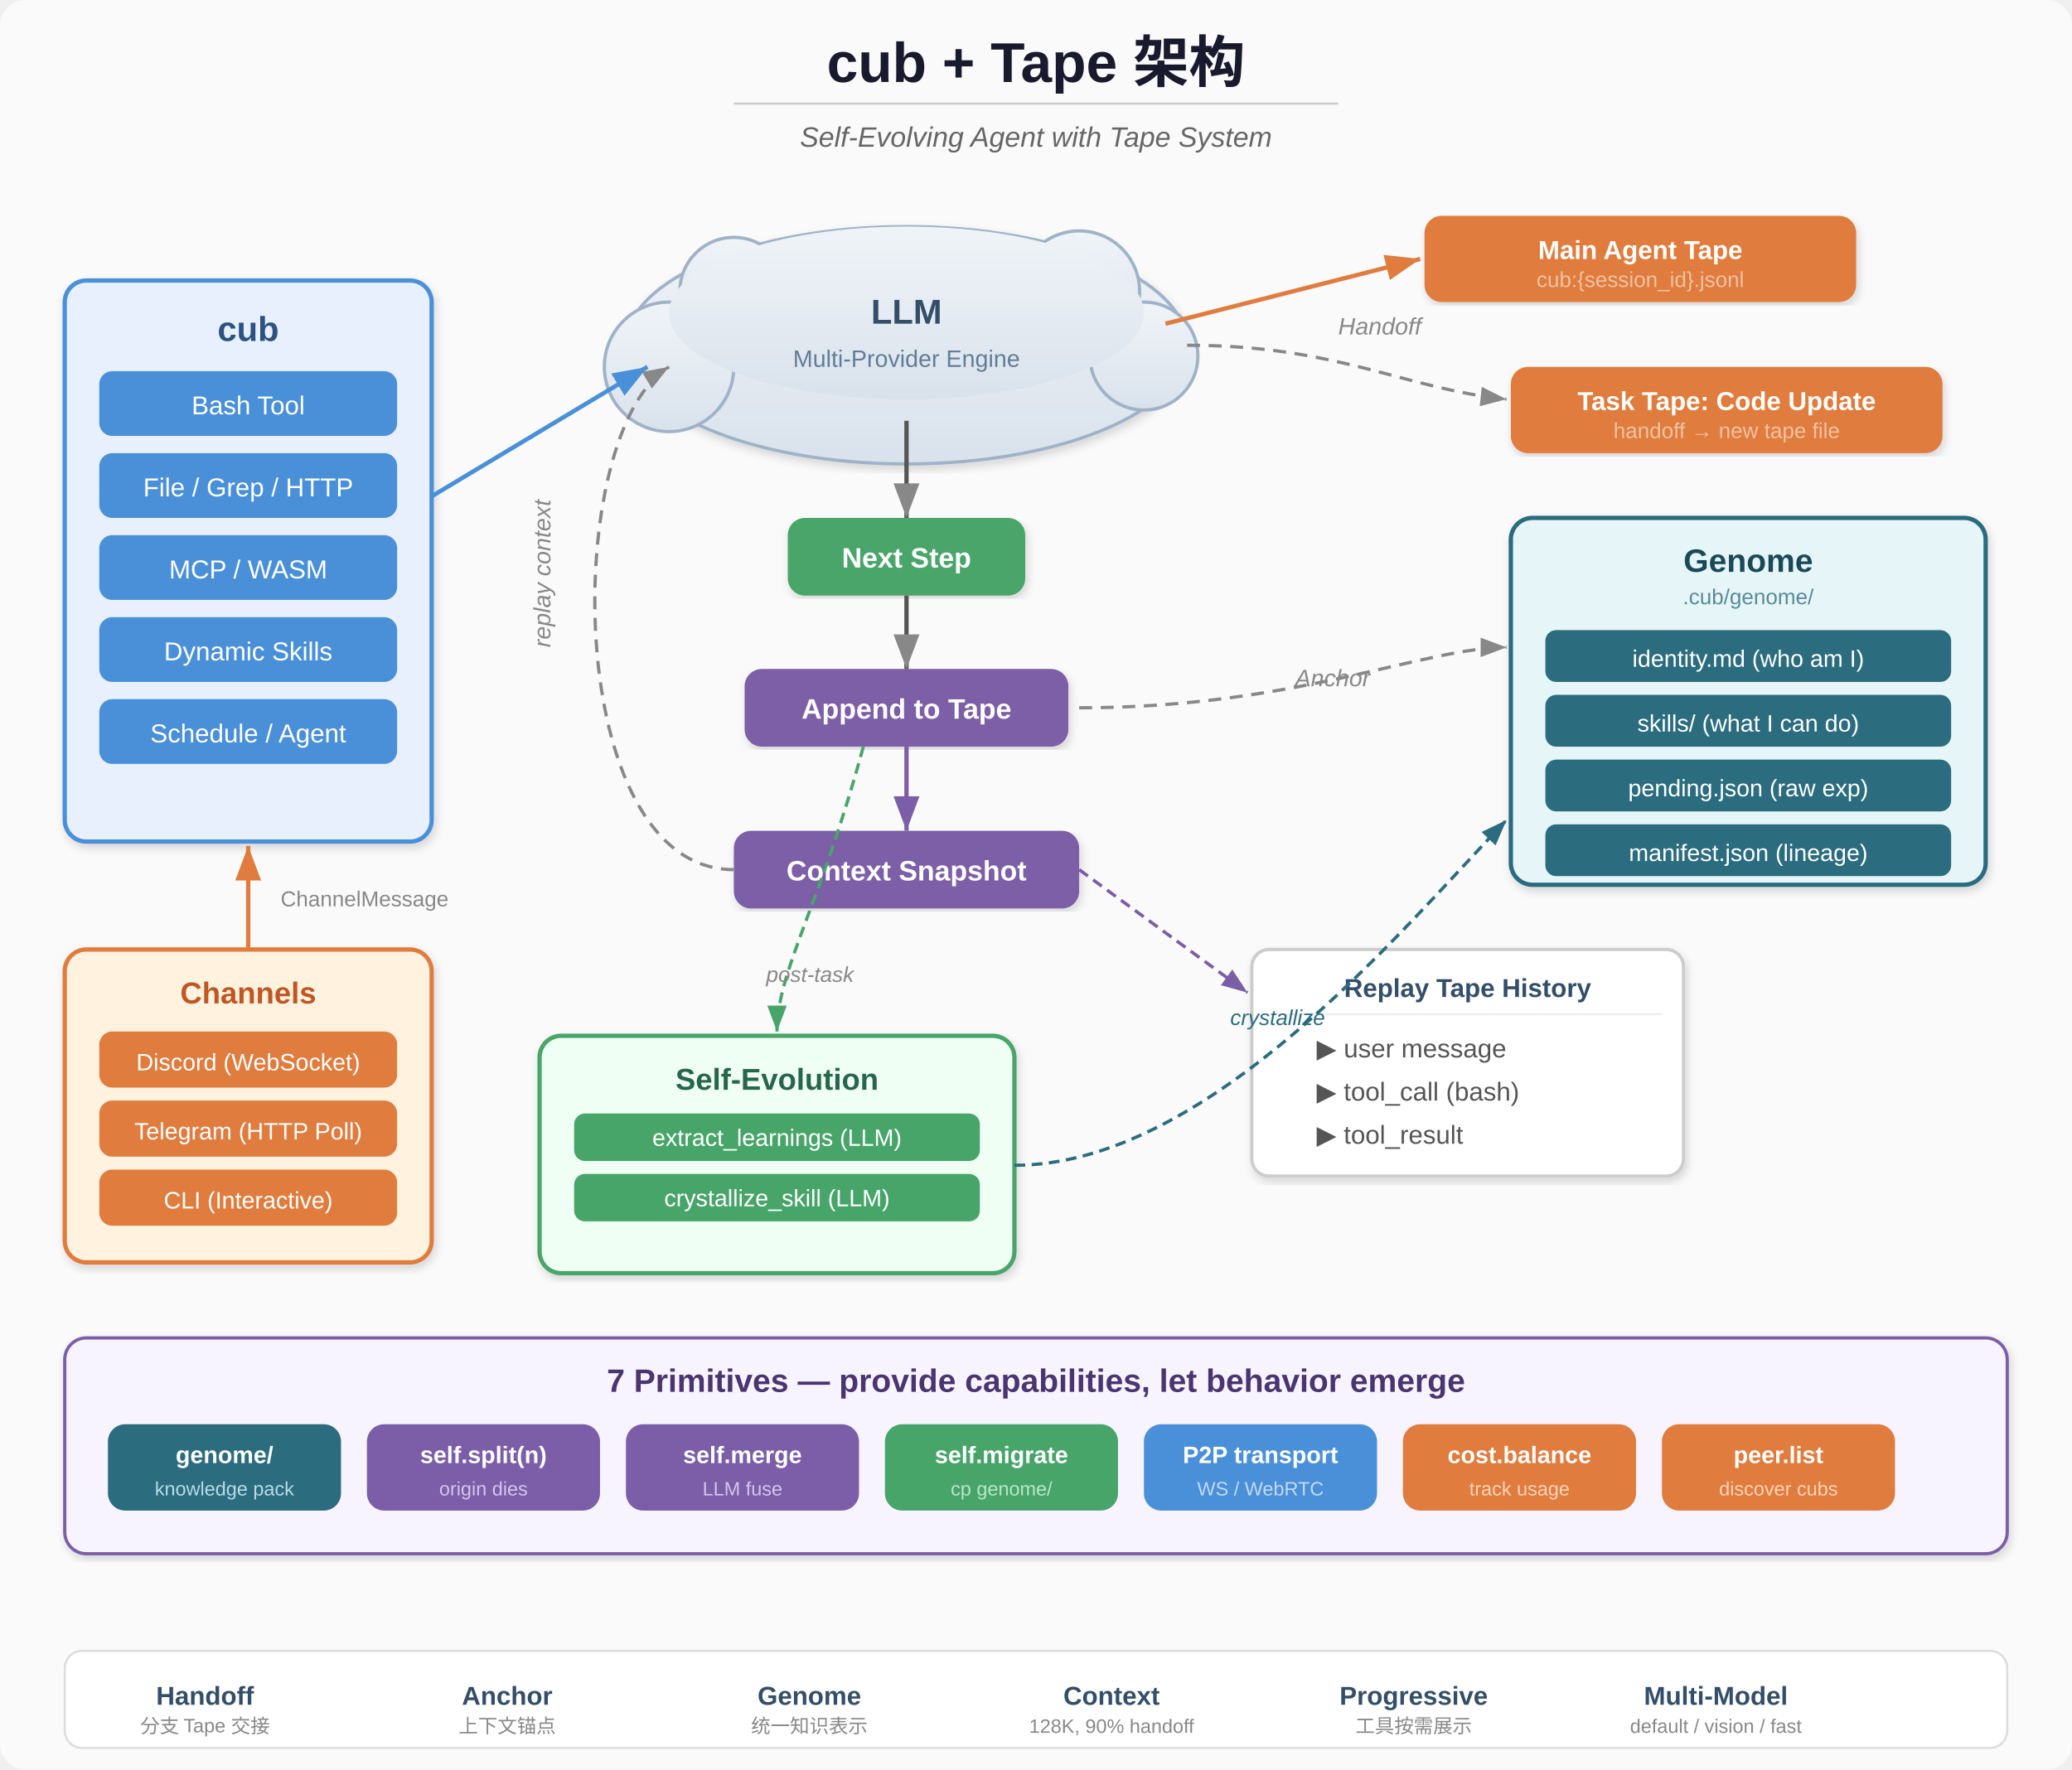
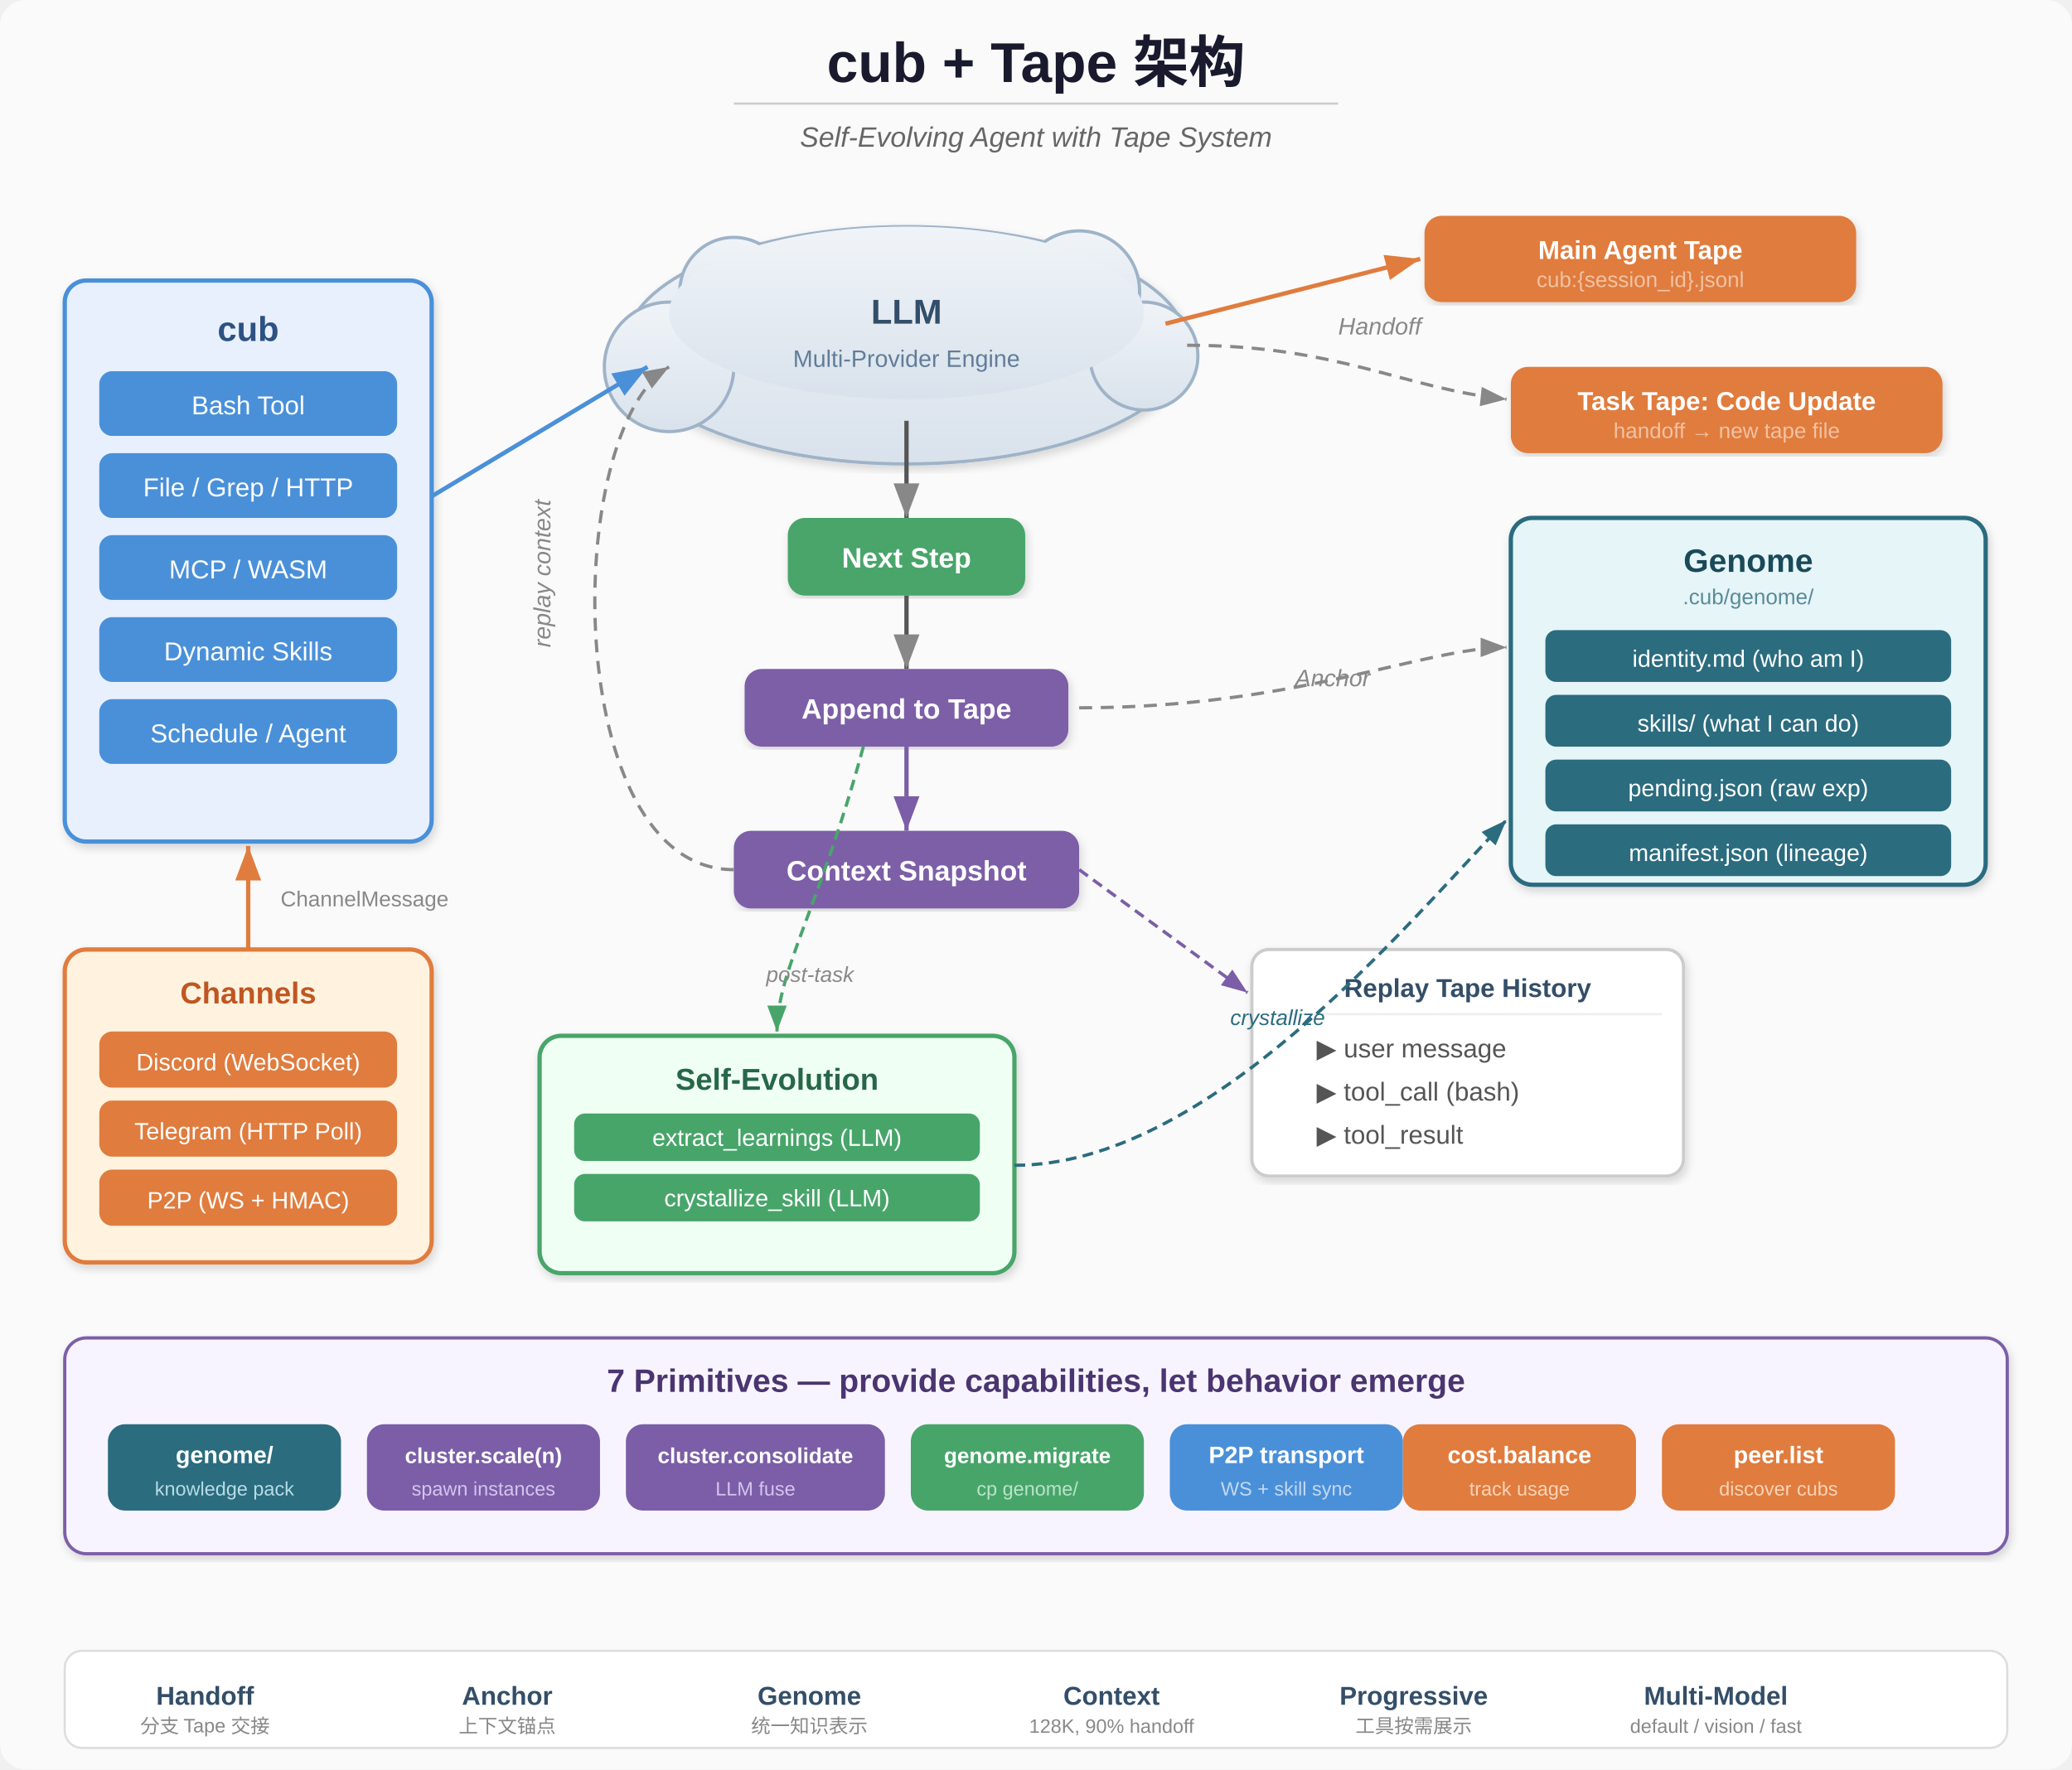
<svg xmlns="http://www.w3.org/2000/svg" viewBox="0 0 960 820" font-family="'Helvetica Neue', Arial, sans-serif">
  <defs>
    <filter id="shadow" x="-4%" y="-4%" width="108%" height="108%">
      <feDropShadow dx="1" dy="2" stdDeviation="2" flood-opacity="0.15" />
    </filter>
    <linearGradient id="cloudGrad" x1="0%" y1="0%" x2="0%" y2="100%">
      <stop offset="0%" style="stop-color:#f0f4f8" />
      <stop offset="100%" style="stop-color:#d9e2ec" />
    </linearGradient>
    <marker id="arrowBlue" markerWidth="8" markerHeight="6" refX="8" refY="3" orient="auto">
      <polygon points="0 0, 8 3, 0 6" fill="#4a90d9" />
    </marker>
    <marker id="arrowGray" markerWidth="8" markerHeight="6" refX="8" refY="3" orient="auto">
      <polygon points="0 0, 8 3, 0 6" fill="#888" />
    </marker>
    <marker id="arrowOrange" markerWidth="8" markerHeight="6" refX="8" refY="3" orient="auto">
      <polygon points="0 0, 8 3, 0 6" fill="#e07c3e" />
    </marker>
    <marker id="arrowPurple" markerWidth="8" markerHeight="6" refX="8" refY="3" orient="auto">
      <polygon points="0 0, 8 3, 0 6" fill="#7b5ea7" />
    </marker>
    <marker id="arrowGreen" markerWidth="8" markerHeight="6" refX="8" refY="3" orient="auto">
      <polygon points="0 0, 8 3, 0 6" fill="#48a56a" />
    </marker>
    <marker id="arrowTeal" markerWidth="8" markerHeight="6" refX="8" refY="3" orient="auto">
      <polygon points="0 0, 8 3, 0 6" fill="#2b6c7f" />
    </marker>
  </defs>
  <rect width="960" height="820" fill="#fafafa" rx="12" />
  <text x="480" y="38" text-anchor="middle" font-size="26" font-weight="bold" fill="#1a1a2e">cub + Tape 架构</text>
  <line x1="340" y1="48" x2="620" y2="48" stroke="#ccc" stroke-width="1" />
  <text x="480" y="68" text-anchor="middle" font-size="13" fill="#666" font-style="italic">Self-Evolving Agent with Tape System</text>
  <rect x="30" y="130" width="170" height="260" rx="10" fill="#e8f0fe" stroke="#4a90d9" stroke-width="2" filter="url(#shadow)" />
  <text x="115" y="158" text-anchor="middle" font-size="16" font-weight="bold" fill="#2c5282">cub</text>
  <rect x="46" y="172" width="138" height="30" rx="6" fill="#4a90d9" />
  <text x="115" y="192" text-anchor="middle" font-size="12" fill="white" font-weight="500">Bash Tool</text>
  <rect x="46" y="210" width="138" height="30" rx="6" fill="#4a90d9" />
  <text x="115" y="230" text-anchor="middle" font-size="12" fill="white" font-weight="500">File / Grep / HTTP</text>
  <rect x="46" y="248" width="138" height="30" rx="6" fill="#4a90d9" />
  <text x="115" y="268" text-anchor="middle" font-size="12" fill="white" font-weight="500">MCP / WASM</text>
  <rect x="46" y="286" width="138" height="30" rx="6" fill="#4a90d9" />
  <text x="115" y="306" text-anchor="middle" font-size="12" fill="white" font-weight="500">Dynamic Skills</text>
  <rect x="46" y="324" width="138" height="30" rx="6" fill="#4a90d9" />
  <text x="115" y="344" text-anchor="middle" font-size="12" fill="white" font-weight="500">Schedule / Agent</text>
  <ellipse cx="420" cy="160" rx="130" ry="55" fill="url(#cloudGrad)" stroke="#9fb3c8" stroke-width="1.5" filter="url(#shadow)" />
  <circle cx="310" cy="170" r="30" fill="url(#cloudGrad)" stroke="#9fb3c8" stroke-width="1.5" />
  <circle cx="340" cy="135" r="25" fill="url(#cloudGrad)" stroke="#9fb3c8" stroke-width="1.5" />
  <circle cx="500" cy="135" r="28" fill="url(#cloudGrad)" stroke="#9fb3c8" stroke-width="1.5" />
  <circle cx="530" cy="165" r="25" fill="url(#cloudGrad)" stroke="#9fb3c8" stroke-width="1.5" />
  <ellipse cx="420" cy="145" rx="110" ry="40" fill="url(#cloudGrad)" />
  <text x="420" y="150" text-anchor="middle" font-size="16" font-weight="bold" fill="#334e68">LLM</text>
  <text x="420" y="170" text-anchor="middle" font-size="11" fill="#627d98">Multi-Provider Engine</text>
  <line x1="200" y1="230" x2="300" y2="170" stroke="#4a90d9" stroke-width="2" marker-end="url(#arrowBlue)" />
  <rect x="365" y="240" width="110" height="36" rx="8" fill="#48a56a" filter="url(#shadow)" />
  <text x="420" y="263" text-anchor="middle" font-size="13" fill="white" font-weight="600">Next Step</text>
  <line x1="420" y1="195" x2="420" y2="240" stroke="#555" stroke-width="2" marker-end="url(#arrowGray)" />
  <rect x="345" y="310" width="150" height="36" rx="8" fill="#7b5ea7" filter="url(#shadow)" />
  <text x="420" y="333" text-anchor="middle" font-size="13" fill="white" font-weight="600">Append to Tape</text>
  <line x1="420" y1="276" x2="420" y2="310" stroke="#555" stroke-width="2" marker-end="url(#arrowGray)" />
  <rect x="340" y="385" width="160" height="36" rx="8" fill="#7b5ea7" filter="url(#shadow)" />
  <text x="420" y="408" text-anchor="middle" font-size="13" fill="white" font-weight="600">Context Snapshot</text>
  <line x1="420" y1="346" x2="420" y2="385" stroke="#7b5ea7" stroke-width="2" marker-end="url(#arrowPurple)" />
  <path d="M 340 403 C 260 403, 260 200, 310 170" stroke="#888" stroke-width="1.5" stroke-dasharray="6,4" fill="none" marker-end="url(#arrowGray)" />
  <text x="255" y="300" font-size="11" fill="#888" font-style="italic" transform="rotate(-90 255 300)">replay context</text>
  <rect x="660" y="100" width="200" height="40" rx="8" fill="#e07c3e" filter="url(#shadow)" />
  <text x="760" y="120" text-anchor="middle" font-size="12" fill="white" font-weight="600">Main Agent Tape</text>
  <text x="760" y="133" text-anchor="middle" font-size="10" fill="#fff8">cub:{session_id}.jsonl</text>
  <line x1="540" y1="150" x2="658" y2="120" stroke="#e07c3e" stroke-width="2" marker-end="url(#arrowOrange)" />
  <rect x="700" y="170" width="200" height="40" rx="8" fill="#e07c3e" filter="url(#shadow)" />
  <text x="800" y="190" text-anchor="middle" font-size="12" fill="white" font-weight="600">Task Tape: Code Update</text>
  <text x="800" y="203" text-anchor="middle" font-size="10" fill="#fff8">handoff → new tape file</text>
  <path d="M 550 160 C 620 160, 650 180, 698 185" stroke="#888" stroke-width="1.5" stroke-dasharray="6,4" fill="none" marker-end="url(#arrowGray)" />
  <text x="620" y="155" font-size="11" fill="#888" font-style="italic">Handoff</text>
  <rect x="700" y="240" width="220" height="170" rx="10" fill="#e6f5f8" stroke="#2b6c7f" stroke-width="2" filter="url(#shadow)" />
  <text x="810" y="265" text-anchor="middle" font-size="15" font-weight="bold" fill="#1a4a5a">Genome</text>
  <text x="810" y="280" text-anchor="middle" font-size="10" fill="#5a8a9a">.cub/genome/</text>
  <rect x="716" y="292" width="188" height="24" rx="5" fill="#2b6c7f" />
  <text x="810" y="309" text-anchor="middle" font-size="11" fill="white">identity.md (who am I)</text>
  <rect x="716" y="322" width="188" height="24" rx="5" fill="#2b6c7f" />
  <text x="810" y="339" text-anchor="middle" font-size="11" fill="white">skills/ (what I can do)</text>
  <rect x="716" y="352" width="188" height="24" rx="5" fill="#2b6c7f" />
  <text x="810" y="369" text-anchor="middle" font-size="11" fill="white">pending.json (raw exp)</text>
  <rect x="716" y="382" width="188" height="24" rx="5" fill="#2b6c7f" />
  <text x="810" y="399" text-anchor="middle" font-size="11" fill="white">manifest.json (lineage)</text>
  <path d="M 500 328 C 600 328, 660 300, 698 300" stroke="#888" stroke-width="1.5" stroke-dasharray="6,4" fill="none" marker-end="url(#arrowGray)" />
  <text x="600" y="318" font-size="11" fill="#888" font-style="italic">Anchor</text>
  <rect x="580" y="440" width="200" height="105" rx="8" fill="white" stroke="#ccc" stroke-width="1.5" filter="url(#shadow)" />
  <text x="680" y="462" text-anchor="middle" font-size="12" font-weight="600" fill="#334e68">Replay Tape History</text>
  <line x1="590" y1="470" x2="770" y2="470" stroke="#eee" stroke-width="1" />
  <text x="610" y="490" font-size="12" fill="#555">▶ user message</text>
  <text x="610" y="510" font-size="12" fill="#555">▶ tool_call (bash)</text>
  <text x="610" y="530" font-size="12" fill="#555">▶ tool_result</text>
  <line x1="500" y1="403" x2="578" y2="460" stroke="#7b5ea7" stroke-width="1.5" stroke-dasharray="5,3" marker-end="url(#arrowPurple)" />
  <rect x="30" y="440" width="170" height="145" rx="10" fill="#fff3e0" stroke="#e07c3e" stroke-width="2" filter="url(#shadow)" />
  <text x="115" y="465" text-anchor="middle" font-size="14" font-weight="bold" fill="#c05621">Channels</text>
  <rect x="46" y="478" width="138" height="26" rx="6" fill="#e07c3e" />
  <text x="115" y="496" text-anchor="middle" font-size="11" fill="white" font-weight="500">Discord (WebSocket)</text>
  <rect x="46" y="510" width="138" height="26" rx="6" fill="#e07c3e" />
  <text x="115" y="528" text-anchor="middle" font-size="11" fill="white" font-weight="500">Telegram (HTTP Poll)</text>
  <rect x="46" y="542" width="138" height="26" rx="6" fill="#e07c3e" />
-   <text x="115" y="560" text-anchor="middle" font-size="11" fill="white" font-weight="500">CLI (Interactive)</text>
+   <text x="115" y="560" text-anchor="middle" font-size="11" fill="white" font-weight="500">P2P (WS + HMAC)</text>
  <line x1="115" y1="440" x2="115" y2="392" stroke="#e07c3e" stroke-width="2" marker-end="url(#arrowOrange)" />
  <text x="130" y="420" font-size="10" fill="#888">ChannelMessage</text>
  <rect x="250" y="480" width="220" height="110" rx="10" fill="#f0fff4" stroke="#48a56a" stroke-width="2" filter="url(#shadow)" />
  <text x="360" y="505" text-anchor="middle" font-size="14" font-weight="bold" fill="#276749">Self-Evolution</text>
  <rect x="266" y="516" width="188" height="22" rx="5" fill="#48a56a" />
  <text x="360" y="531" text-anchor="middle" font-size="11" fill="white">extract_learnings (LLM)</text>
  <rect x="266" y="544" width="188" height="22" rx="5" fill="#48a56a" />
  <text x="360" y="559" text-anchor="middle" font-size="11" fill="white">crystallize_skill (LLM)</text>
  <path d="M 400 346 C 380 420, 360 450, 360 478" stroke="#48a56a" stroke-width="1.5" stroke-dasharray="5,3" fill="none" marker-end="url(#arrowGreen)" />
  <text x="355" y="455" font-size="10" fill="#888" font-style="italic">post-task</text>
  <path d="M 470 540 C 560 540, 650 430, 698 380" stroke="#2b6c7f" stroke-width="1.5" stroke-dasharray="5,3" fill="none" marker-end="url(#arrowTeal)" />
  <text x="570" y="475" font-size="10" fill="#2b6c7f" font-style="italic">crystallize</text>
  <rect x="30" y="620" width="900" height="100" rx="10" fill="#f8f4ff" stroke="#7b5ea7" stroke-width="1.5" filter="url(#shadow)" />
  <text x="480" y="645" text-anchor="middle" font-size="15" font-weight="bold" fill="#4a3570">7 Primitives — provide capabilities, let behavior emerge</text>
  <rect x="50" y="660" width="108" height="40" rx="8" fill="#2b6c7f" />
  <text x="104" y="678" text-anchor="middle" font-size="11" fill="white" font-weight="600">genome/</text>
  <text x="104" y="693" text-anchor="middle" font-size="9" fill="#b8dce6">knowledge pack</text>
  <rect x="170" y="660" width="108" height="40" rx="8" fill="#7b5ea7" />
-   <text x="224" y="678" text-anchor="middle" font-size="11" fill="white" font-weight="600">self.split(n)</text>
-   <text x="224" y="693" text-anchor="middle" font-size="9" fill="#d4c4ee">origin dies</text>
-   <rect x="290" y="660" width="108" height="40" rx="8" fill="#7b5ea7" />
-   <text x="344" y="678" text-anchor="middle" font-size="11" fill="white" font-weight="600">self.merge</text>
-   <text x="344" y="693" text-anchor="middle" font-size="9" fill="#d4c4ee">LLM fuse</text>
-   <rect x="410" y="660" width="108" height="40" rx="8" fill="#48a56a" />
-   <text x="464" y="678" text-anchor="middle" font-size="11" fill="white" font-weight="600">self.migrate</text>
-   <text x="464" y="693" text-anchor="middle" font-size="9" fill="#b8e6c8">cp genome/</text>
-   <rect x="530" y="660" width="108" height="40" rx="8" fill="#4a90d9" />
-   <text x="584" y="678" text-anchor="middle" font-size="11" fill="white" font-weight="600">P2P transport</text>
-   <text x="584" y="693" text-anchor="middle" font-size="9" fill="#c4d9f0">WS / WebRTC</text>
+   <text x="224" y="678" text-anchor="middle" font-size="10" fill="white" font-weight="600">cluster.scale(n)</text>
+   <text x="224" y="693" text-anchor="middle" font-size="9" fill="#d4c4ee">spawn instances</text>
+   <rect x="290" y="660" width="120" height="40" rx="8" fill="#7b5ea7" />
+   <text x="350" y="678" text-anchor="middle" font-size="10" fill="white" font-weight="600">cluster.consolidate</text>
+   <text x="350" y="693" text-anchor="middle" font-size="9" fill="#d4c4ee">LLM fuse</text>
+   <rect x="422" y="660" width="108" height="40" rx="8" fill="#48a56a" />
+   <text x="476" y="678" text-anchor="middle" font-size="10" fill="white" font-weight="600">genome.migrate</text>
+   <text x="476" y="693" text-anchor="middle" font-size="9" fill="#b8e6c8">cp genome/</text>
+   <rect x="542" y="660" width="108" height="40" rx="8" fill="#4a90d9" />
+   <text x="596" y="678" text-anchor="middle" font-size="11" fill="white" font-weight="600">P2P transport</text>
+   <text x="596" y="693" text-anchor="middle" font-size="9" fill="#c4d9f0">WS + skill sync</text>
  <rect x="650" y="660" width="108" height="40" rx="8" fill="#e07c3e" />
  <text x="704" y="678" text-anchor="middle" font-size="11" fill="white" font-weight="600">cost.balance</text>
  <text x="704" y="693" text-anchor="middle" font-size="9" fill="#fad4b8">track usage</text>
  <rect x="770" y="660" width="108" height="40" rx="8" fill="#e07c3e" />
  <text x="824" y="678" text-anchor="middle" font-size="11" fill="white" font-weight="600">peer.list</text>
  <text x="824" y="693" text-anchor="middle" font-size="9" fill="#fad4b8">discover cubs</text>
  <rect x="30" y="765" width="900" height="45" rx="8" fill="white" stroke="#ddd" stroke-width="1" />
  <text x="95" y="790" text-anchor="middle" font-size="12" font-weight="bold" fill="#334e68">Handoff</text>
  <text x="95" y="803" text-anchor="middle" font-size="9" fill="#888">分支 Tape 交接</text>
  <text x="235" y="790" text-anchor="middle" font-size="12" font-weight="bold" fill="#334e68">Anchor</text>
  <text x="235" y="803" text-anchor="middle" font-size="9" fill="#888">上下文锚点</text>
  <text x="375" y="790" text-anchor="middle" font-size="12" font-weight="bold" fill="#334e68">Genome</text>
  <text x="375" y="803" text-anchor="middle" font-size="9" fill="#888">统一知识表示</text>
  <text x="515" y="790" text-anchor="middle" font-size="12" font-weight="bold" fill="#334e68">Context</text>
  <text x="515" y="803" text-anchor="middle" font-size="9" fill="#888">128K, 90% handoff</text>
  <text x="655" y="790" text-anchor="middle" font-size="12" font-weight="bold" fill="#334e68">Progressive</text>
  <text x="655" y="803" text-anchor="middle" font-size="9" fill="#888">工具按需展示</text>
  <text x="795" y="790" text-anchor="middle" font-size="12" font-weight="bold" fill="#334e68">Multi-Model</text>
  <text x="795" y="803" text-anchor="middle" font-size="9" fill="#888">default / vision / fast</text>
</svg>
